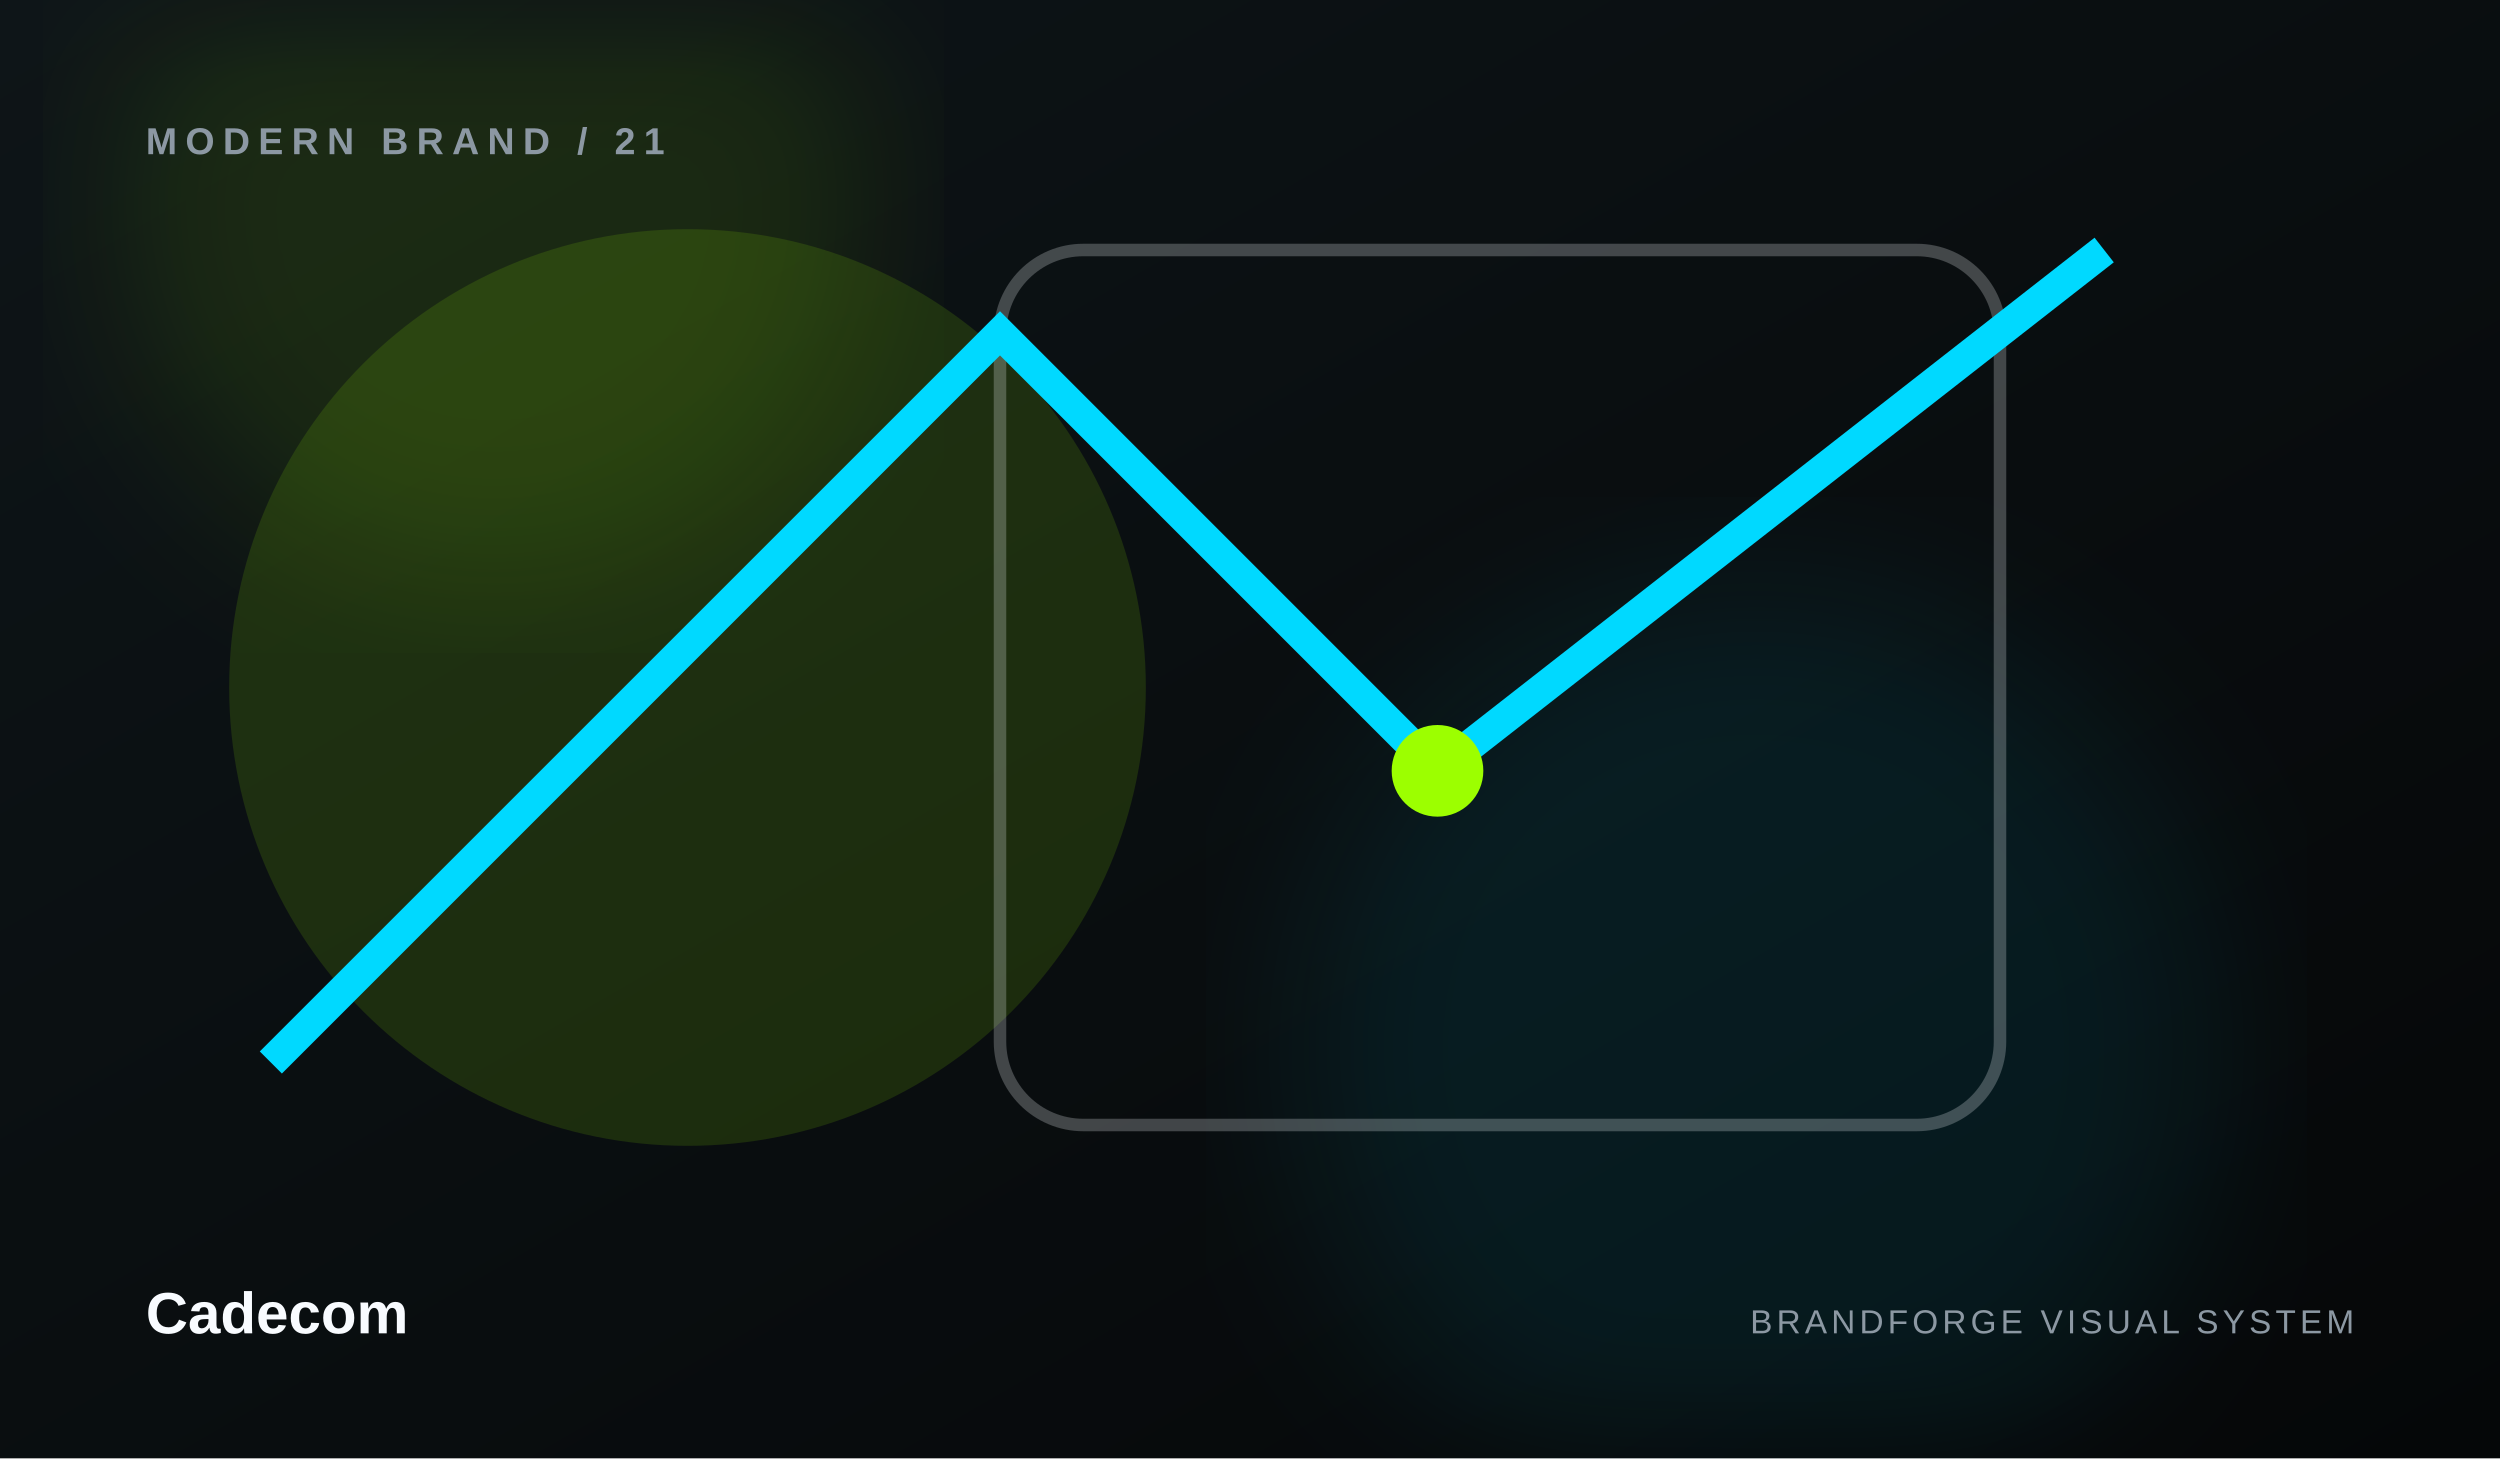
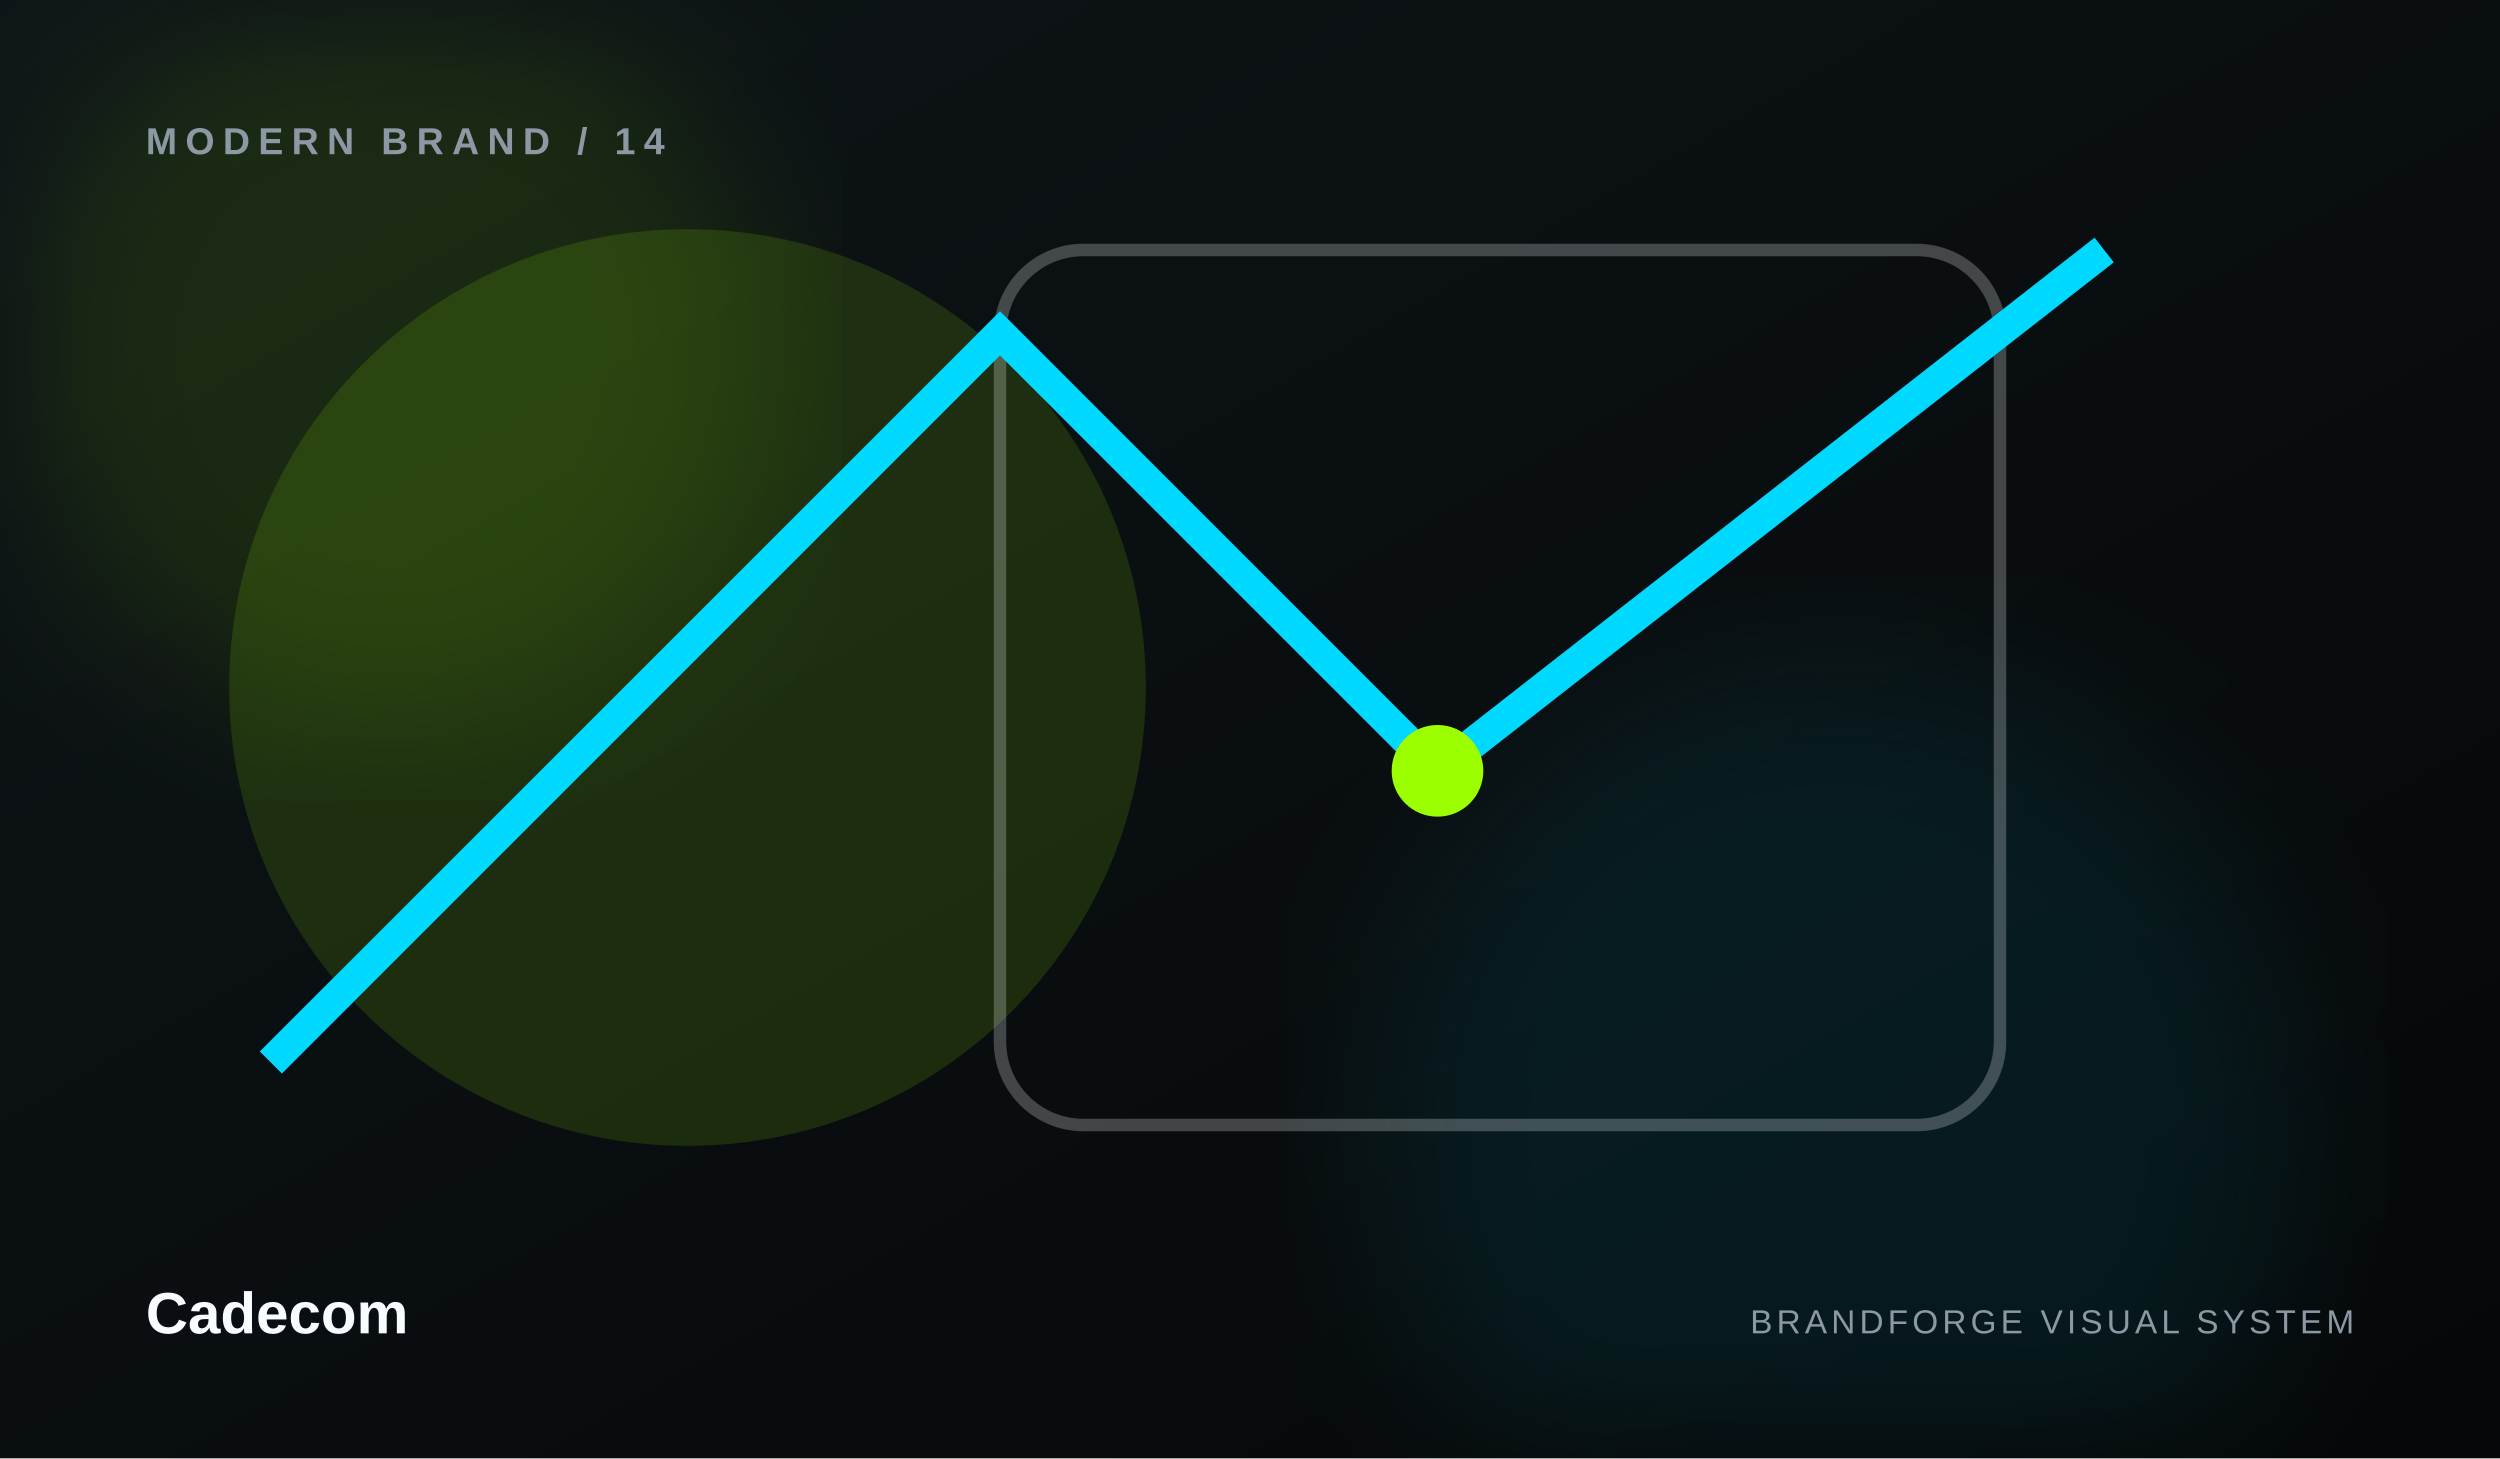
<svg xmlns="http://www.w3.org/2000/svg" viewBox="0 0 1200 700" role="img" aria-labelledby="title desc">
  <defs>
    <linearGradient id="g" x1="0" y1="0" x2="1" y2="1">
      <stop stop-color="#0e1518" />
      <stop offset="1" stop-color="#050708" />
    </linearGradient>
    <filter id="blur">
      <feGaussianBlur stdDeviation="38" />
    </filter>
  </defs>
  <rect width="1200" height="700" fill="url(#g)" />
-   <circle cx="237" cy="97" r="180" fill="#9cff00" opacity=".1" filter="url(#blur)" />
-   <circle cx="843" cy="503" r="220" fill="#00d9ff" opacity=".08" filter="url(#blur)" />
+   <circle cx="188" cy="168" r="180" fill="#9cff00" opacity=".1" filter="url(#blur)" />
+   <circle cx="882" cy="542" r="220" fill="#00d9ff" opacity=".08" filter="url(#blur)" />
  <g>
    <circle cx="330" cy="330" r="220" fill="#9cff00" opacity=".13" />
    <rect x="480" y="120" width="480" height="420" rx="40" fill="none" stroke="#f8fbff" stroke-opacity=".24" stroke-width="6" />
    <path d="M130 510L480 160l210 210 320-250" fill="none" stroke="#00d9ff" stroke-width="15" />
    <circle cx="690" cy="370" r="22" fill="#9cff00" />
  </g>
-   <text x="70" y="74" fill="#8c98a3" font-family="Arial, Helvetica, sans-serif" font-size="18" font-weight="700" letter-spacing="4">MODERN BRAND / 21</text>
+   <text x="70" y="74" fill="#8c98a3" font-family="Arial, Helvetica, sans-serif" font-size="18" font-weight="700" letter-spacing="4">MODERN BRAND / 14</text>
  <text x="70" y="640" fill="#f8fbff" font-family="Arial, Helvetica, sans-serif" font-size="28" font-weight="700">Cadecom</text>
  <text x="1130" y="640" text-anchor="end" fill="#8c98a3" font-family="Arial, Helvetica, sans-serif" font-size="16" letter-spacing="2">BRANDFORGE VISUAL SYSTEM</text>
</svg>
